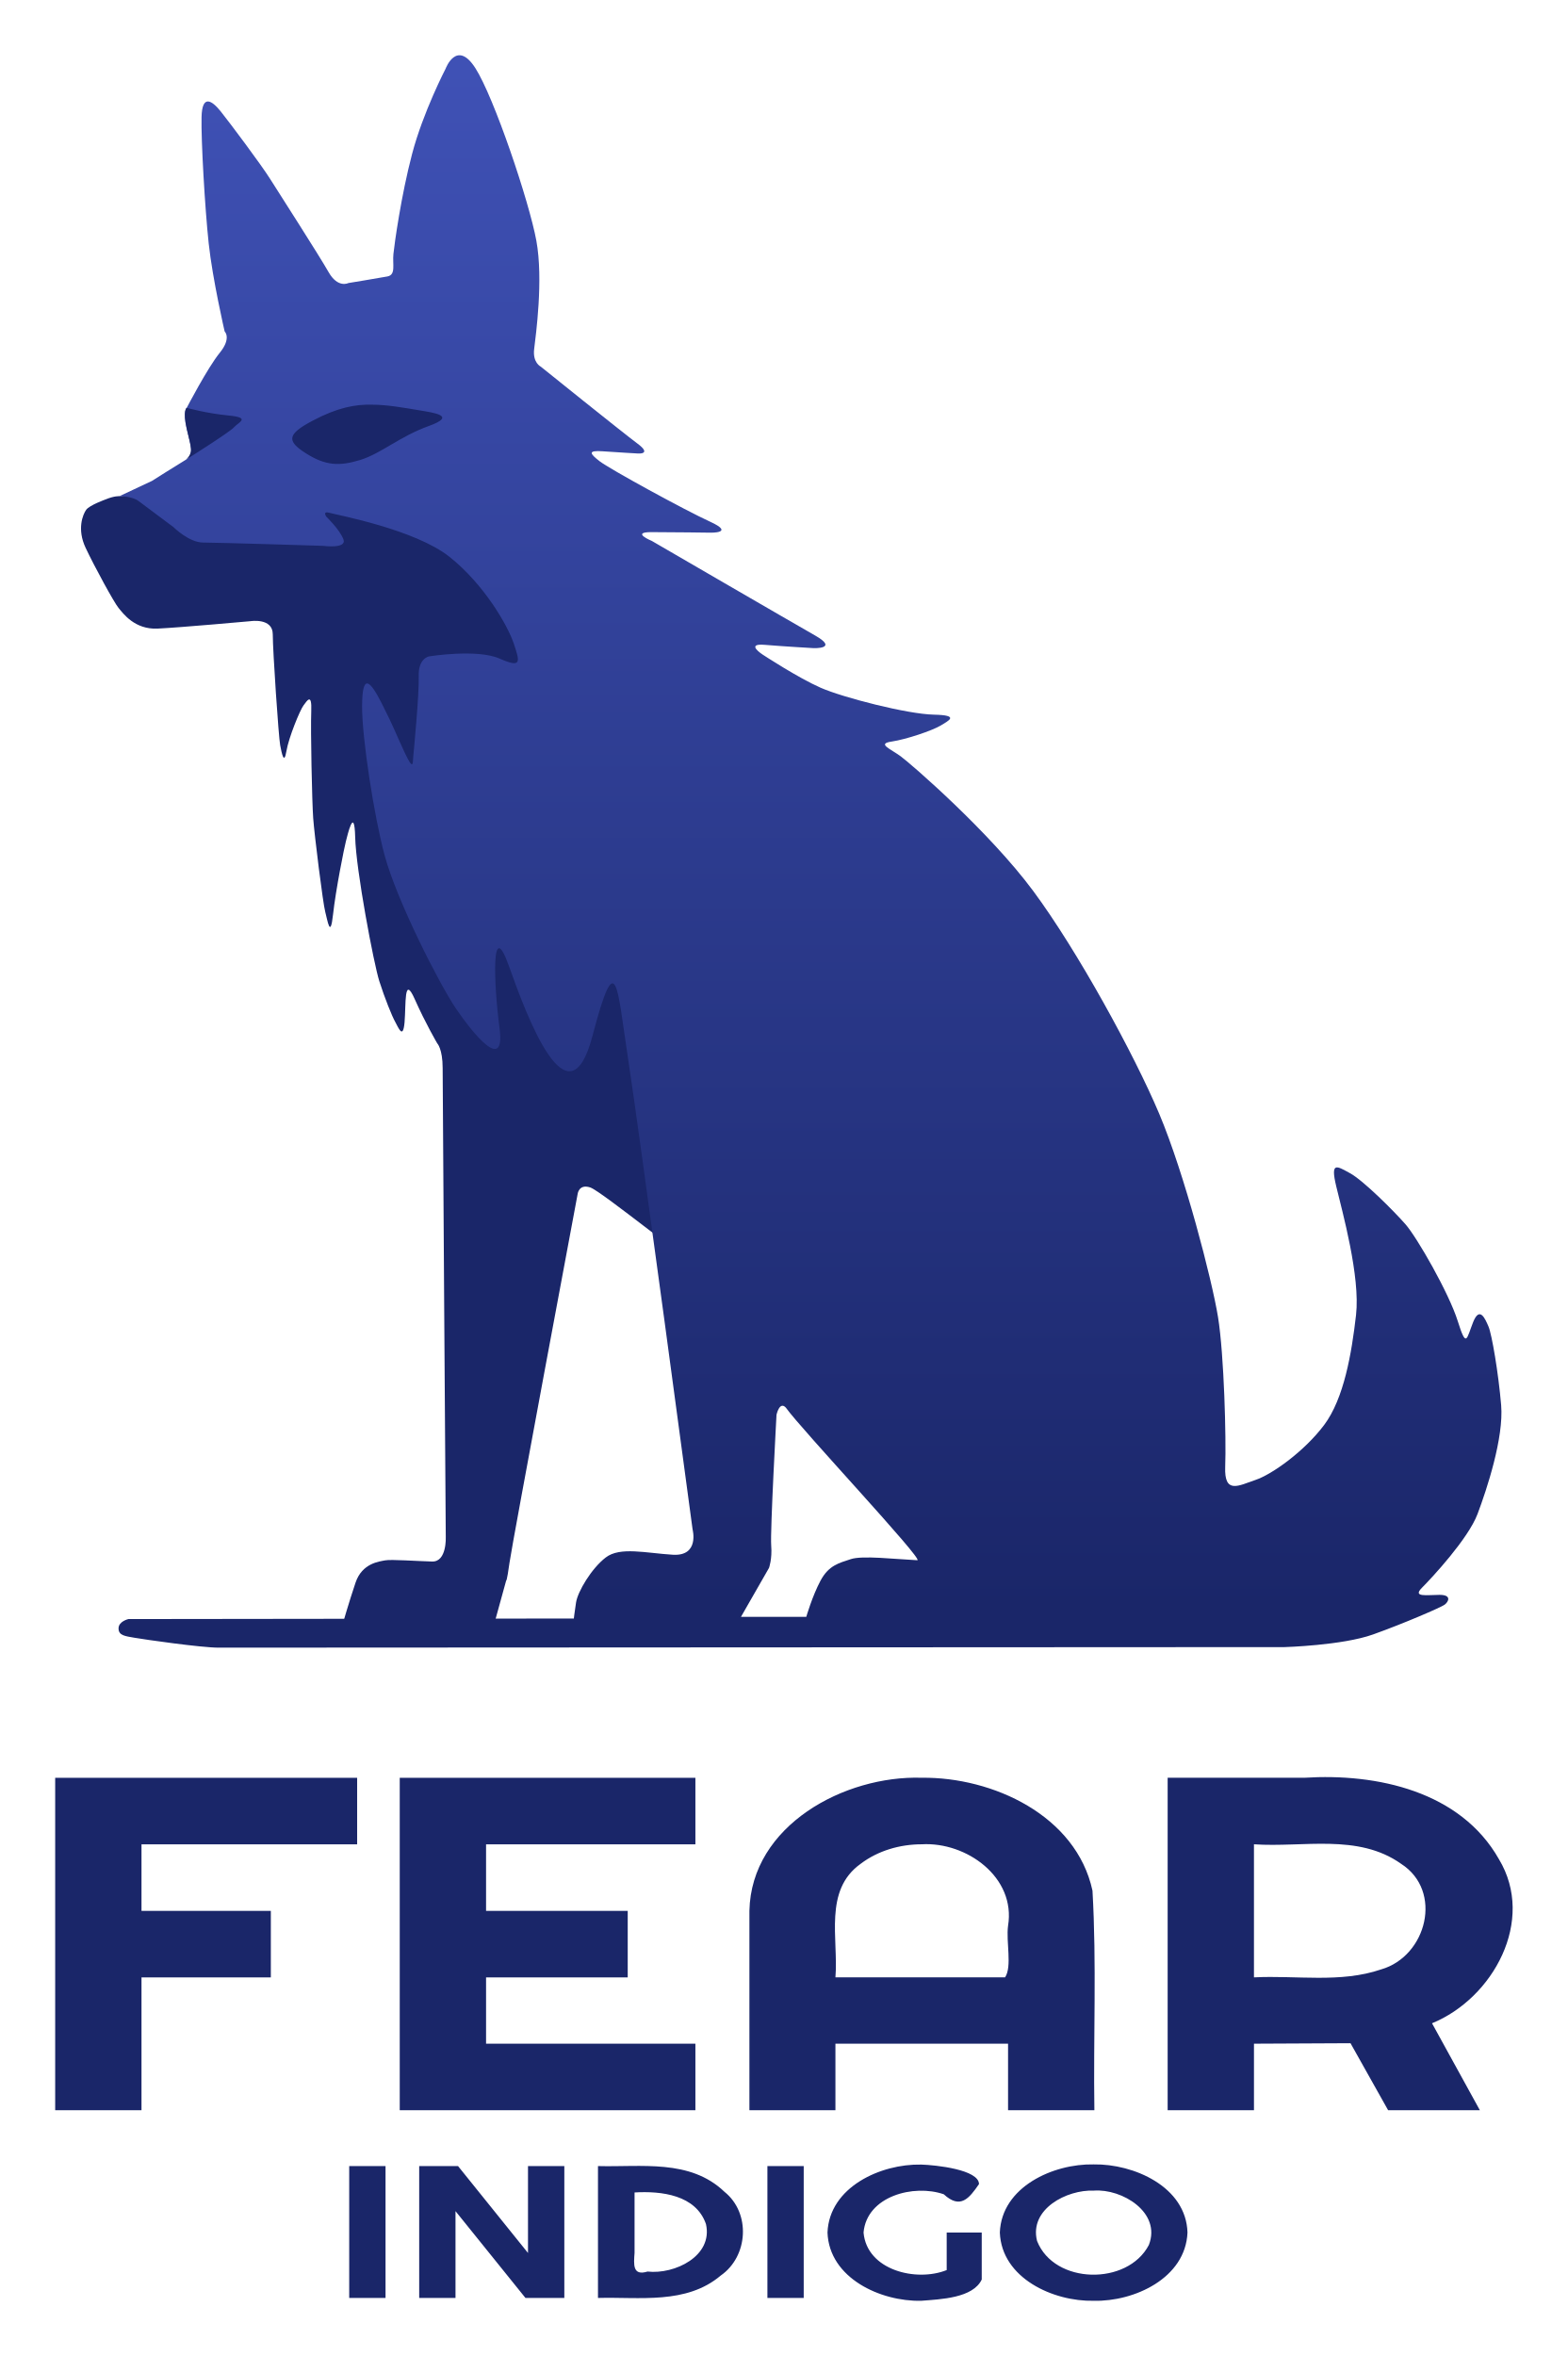
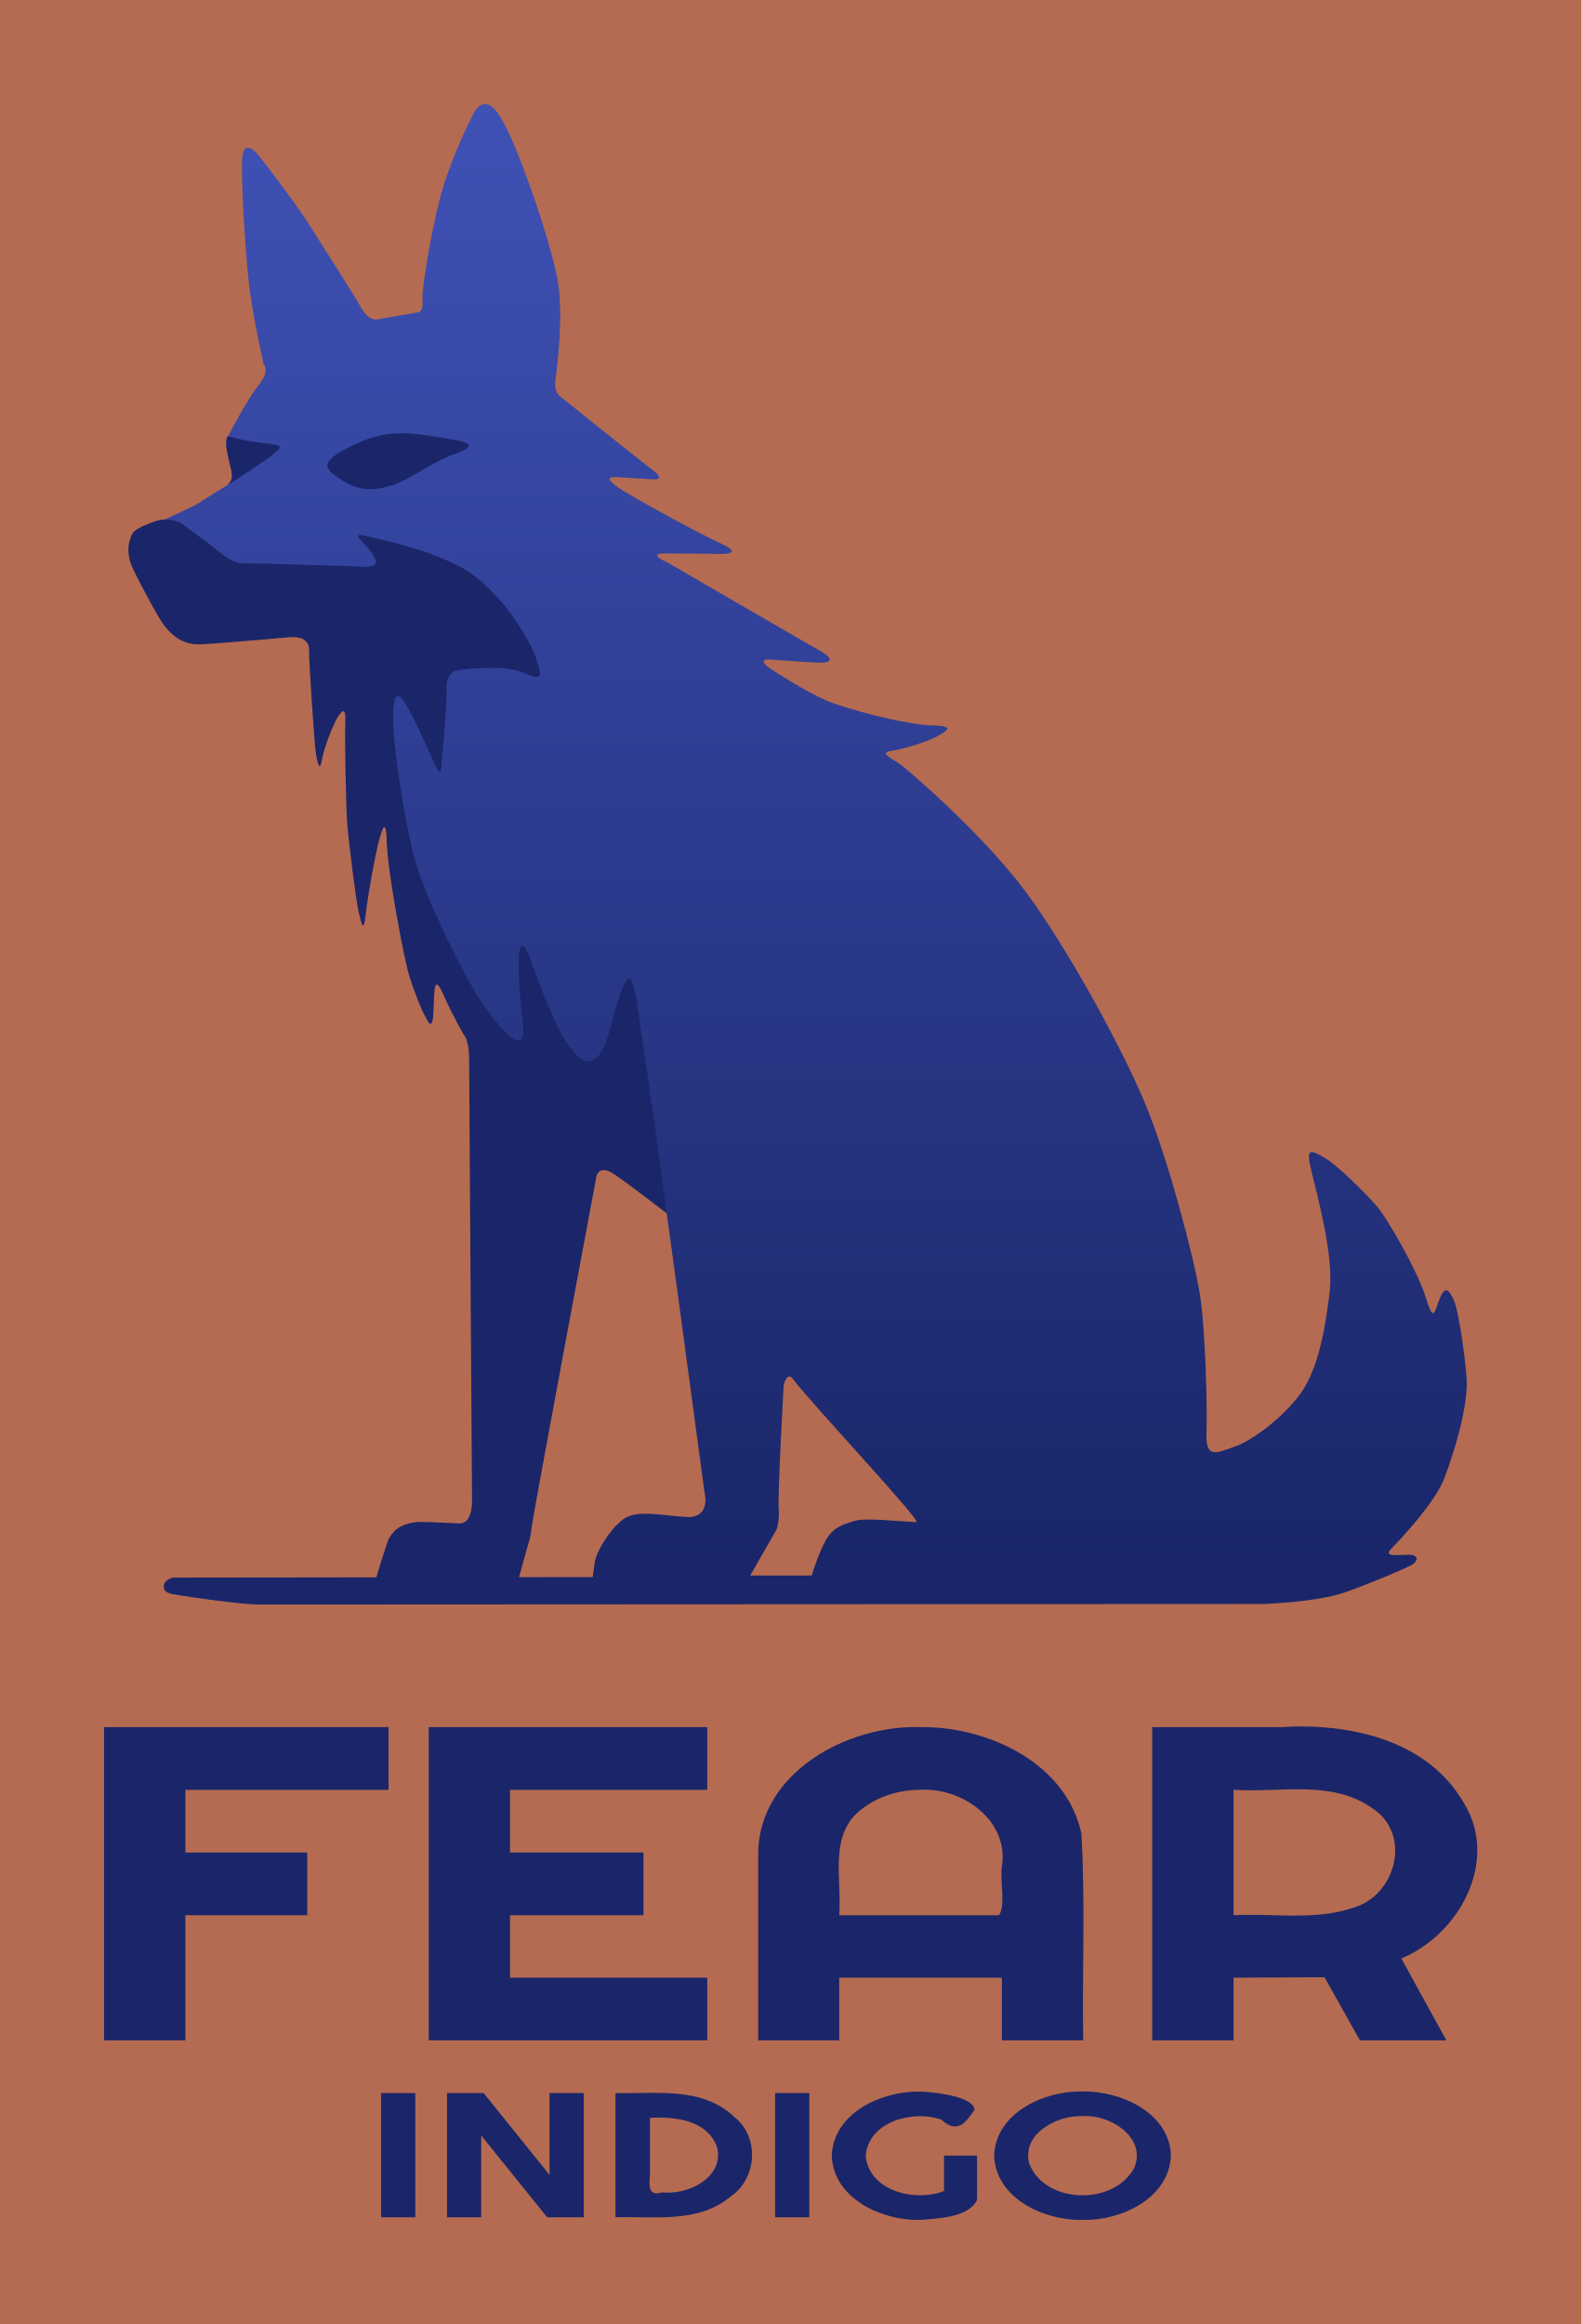
- <svg xmlns="http://www.w3.org/2000/svg" version="1.1" viewBox="0 0 141.94 213.27">
+ <svg xmlns="http://www.w3.org/2000/svg" version="1.1" viewBox="0 0 151.95 223.27">
  <defs>
    <linearGradient id="a" x1="137.31" x2="137.31" y1="66.193" y2="205.41" gradientUnits="userSpaceOnUse">
      <stop stop-color="#3f51b5" offset="0" />
      <stop stop-color="#1a2669" offset="1" />
    </linearGradient>
  </defs>
-   <g transform="translate(-96.964 -59.984)">
+   <g transform="translate(5 5)">
+     <rect x="-5" y="-5" width="151.95" height="223.27" fill="#b56b51" stroke-width="0" />
+   </g>
+   <g transform="translate(-91.964 -54.984)">
    <path d="m106.53 105.19s-1.468 0.523-1.767 0.946c-0.299 0.423-0.846 1.742-0.05 3.434 0.796 1.692 2.588 4.977 2.986 5.45 0.398 0.473 1.443 1.966 3.534 1.866 2.09-0.1 8.411-0.672 8.411-0.672s2.014-0.323 2.014 1.19 0.528 9.291 0.669 10.03c0.141 0.739 0.352 1.83 0.563 0.563 0.211-1.267 1.232-3.73 1.548-4.153 0.317-0.422 0.774-1.196 0.704 0.528-0.07 1.724 0.07 8.2 0.176 9.678 0.106 1.478 0.88 7.707 1.091 8.481s0.458 2.499 0.704 0.246c0.246-2.252 1.021-6.088 1.161-6.616s0.774-3.343 0.845-0.387c0.07 2.956 1.689 11.473 2.182 13.021s1.161 3.203 1.443 3.695c0.282 0.493 0.704 1.654 0.845 0.035s-0.07-4.329 0.915-2.111c0.985 2.217 2.041 4.012 2.041 4.012s0.493 0.493 0.493 2.252c0 1.76 0.282 42.442 0.282 42.442s0.106 2.252-1.232 2.217c-1.337-0.035-3.73-0.211-4.258-0.106-0.528 0.106-2.076 0.246-2.675 2.006-0.598 1.76-1.232 3.977-1.232 3.977l13.584 0.493 1.28-4.646s0.05 0.199 0.299-1.593c0.249-1.792 6.171-33.395 6.171-33.395s0.1-0.946 1.145-0.597c1.045 0.348 9.531 7.309 10.377 7.458-2.016-66.363-21.231-72.843-53.001-70.035 0 0-0.451-0.04-1.248 0.291z" fill="#1a2669" stroke-width="0" />
  </g>
-   <g transform="translate(-96.964 -59.984)">
+   <g transform="translate(-91.964 -54.984)">
    <path d="m180.01 201.22c-2.041-0.1-4.977-0.448-6.022-0.1-1.045 0.348-1.991 0.547-2.737 1.941-0.747 1.393-1.294 3.285-1.294 3.285h-5.913l2.538-4.429s0.299-0.796 0.199-2.041c-0.1-1.244 0.481-11.824 0.481-11.824s0.274-1.269 0.846-0.647c1.371 1.941 12.506 13.787 11.902 13.814zm-69.29-97.702-2.946 1.381s1.132-9e-3 1.73 0.438c0.597 0.448 3.169 2.366 3.169 2.366s1.393 1.393 2.688 1.393 10.85 0.299 10.85 0.299 2.19 0.299 1.841-0.597c-0.348-0.896-1.543-2.041-1.543-2.041s-0.398-0.547 0.299-0.348c0.697 0.199 7.714 1.493 10.85 3.982 3.135 2.489 5.276 6.221 5.823 7.864s0.747 2.24-1.294 1.344c-2.041-0.896-6.37-0.199-6.37-0.199s-0.995 0.149-0.946 1.792c0.05 1.642-0.448 6.769-0.498 7.316-0.05 0.547 0.038 1.344-0.796-0.448-0.835-1.792-0.91-2.145-2.041-4.38s-1.773-2.698-1.792 0.199c-0.019 2.897 1.098 10.057 2.041 13.537 1.119 4.134 4.977 11.696 6.47 13.886s4.479 5.923 3.932 1.742-0.747-10.103 0.846-5.624 5.367 14.71 7.565 6.349c2.197-8.361 2.22-4.469 3.229 2.07 1.01 6.539 5.838 42.594 5.838 42.594s0.647 2.439-1.792 2.289c-2.439-0.149-4.778-0.747-6.072 0.249-1.294 0.995-2.538 3.086-2.688 4.081s-0.199 1.443-0.199 1.443l-40.322 0.05s-0.896 0.199-0.896 0.846 0.597 0.697 1.443 0.846c0.846 0.149 6.022 0.896 7.615 0.896 1.593 0 96.502-0.05 96.502-0.05s5.226-0.149 8.013-1.145 6.122-2.439 6.47-2.688c0.348-0.249 0.697-0.896-0.448-0.896s-2.489 0.249-1.593-0.647c0.896-0.896 4.181-4.429 5.027-6.669 0.846-2.24 2.389-6.918 2.14-9.854-0.249-2.936-0.846-6.42-1.145-7.117-0.299-0.697-0.796-1.891-1.393-0.398-0.597 1.493-0.597 2.439-1.393-0.1-0.796-2.538-3.683-7.565-4.728-8.759-1.045-1.194-3.832-3.982-5.027-4.628-1.194-0.647-1.792-1.095-1.244 1.194s2.19 8.162 1.792 11.646c-0.398 3.484-1.095 7.565-2.887 9.954s-4.728 4.479-6.221 4.977c-1.493 0.498-2.837 1.344-2.737-1.194 0.1-2.538-0.1-10.153-0.647-13.537-0.547-3.384-3.036-12.99-5.325-18.415s-7.416-14.781-11.397-20.156-11.049-11.497-11.994-12.193c-0.946-0.697-2.19-1.145-0.846-1.344 1.344-0.199 3.683-0.995 4.429-1.443s1.792-0.946-0.597-0.995c-2.389-0.05-8.212-1.543-10.252-2.439-2.041-0.896-5.226-2.986-5.226-2.986s-1.642-1.045 0.149-0.896c1.792 0.149 4.429 0.299 4.429 0.299s2.339 0.1 0.149-1.145c-2.19-1.244-14.781-8.56-14.781-8.56s-1.941-0.796-0.05-0.796c1.891 0 5.375 0.05 5.375 0.05s2.24 0.05-0.05-0.995c-2.289-1.045-9.108-4.778-10.004-5.475-0.896-0.697-1.095-0.995 0.299-0.896 1.393 0.1 3.185 0.199 3.185 0.199s1.294 0.1-0.05-0.896c-1.344-0.995-8.759-6.968-8.759-6.968s-0.747-0.348-0.597-1.593c0.149-1.244 0.846-6.271 0.199-9.805-0.647-3.534-3.832-12.99-5.524-15.628s-2.688 0.05-2.688 0.05-2.041 3.932-3.036 7.714c-0.995 3.783-1.593 8.112-1.692 9.058-0.1 0.946 0.249 1.891-0.547 2.041-0.796 0.149-3.534 0.597-3.534 0.597s-0.946 0.498-1.792-0.995c-0.846-1.493-4.429-7.067-5.276-8.411-0.846-1.344-3.683-5.126-4.479-6.122s-1.692-1.593-1.742 0.498c-0.05 2.09 0.299 8.212 0.647 11.447 0.348 3.235 1.443 7.963 1.443 7.963s0.647 0.597-0.448 1.941c-1.095 1.344-2.986 4.977-2.986 4.977s-0.37 0.306 0 1.891c0.408 1.752 0.697 2.339-0.05 2.787-0.747 0.448-3.097 1.936-3.097 1.936z" fill="url(#a)" stroke-width="0" />
  </g>
-   <g transform="translate(-96.964 -59.984)">
+   <g transform="translate(-91.964 -54.984)">
    <path d="m101.96 220.91v30.094h7.814v-12.023h11.709v-6.023h-11.709v-6.023h19.523v-6.023h-27.338zm31.193 0v30.094h26.766v-6.021h-18.951v-6.002h12.824v-6.023h-12.824v-6.023h18.951v-6.023h-26.766zm47.258 0c-6.986-0.224-15.438 4.303-15.602 12.047v18.047h7.787v-6.021h15.629v6.021h7.814c-0.1-6.622 0.21-13.27-0.172-19.876-1.474-6.807-9.039-10.294-15.457-10.218zm22.262 0v30.094h7.814v-6.021c2.913-0.014 5.827-0.029 8.74-0.043 1.135 2.022 2.269 4.043 3.404 6.064h8.305c-1.443-2.623-2.887-5.246-4.33-7.869 5.537-2.267 9.399-9.312 6.059-14.852-3.486-6.156-11.047-7.789-17.612-7.373-4.127 0-8.254 1e-5 -12.381 2e-5zm-22.262 6.023c4.053-0.235 8.536 2.986 7.814 7.377-0.197 1.45 0.384 3.677-0.271 4.67h-15.358c0.285-3.495-1.091-7.873 2.287-10.283 1.57-1.193 3.569-1.764 5.527-1.764zm30.076 0c4.456 0.308 9.417-1.001 13.316 1.764 3.838 2.463 2.324 8.366-1.793 9.558-3.696 1.266-7.684 0.525-11.524 0.725v-12.047z" fill="#1a2669" />
  </g>
-   <g transform="translate(-96.964 -59.984)">
+   <g transform="translate(-91.964 -54.984)">
    <path d="m195.98 255.91c-3.651-0.077-8.341 2.026-8.5 6.168 0.162 4.14 4.846 6.257 8.5 6.178 3.661 0.086 8.315-2.041 8.488-6.178-0.121-4.16-4.885-6.229-8.488-6.168zm-15.625 0.016c-3.643-0.077-8.31 2.025-8.477 6.152 0.153 4.139 4.824 6.258 8.477 6.178 1.794-0.14 4.695-0.246 5.486-1.926v-4.252h-3.172v3.398c-2.749 1.103-7.231 0.02-7.527-3.398 0.29-3.3 4.556-4.407 7.264-3.463 1.498 1.379 2.291 0.382 3.187-0.922-5e-3 -1.31-3.899-1.727-5.238-1.768zm-51.777 0.135v11.938h3.289v-11.938h-3.289zm6.336 0v11.938h3.287v-7.859c2.111 2.62 4.223 5.24 6.334 7.859h3.518v-11.938h-3.289v7.867c-2.111-2.622-4.223-5.245-6.334-7.867h-3.516zm16.186 0v11.938c3.768-0.104 7.992 0.614 11.115-2.03 2.493-1.733 2.732-5.657 0.334-7.58-3.116-2.988-7.541-2.22-11.449-2.328zm15.338 0v11.938h3.287v-11.938h-3.287zm29.543 2.223c2.571-0.197 6.137 1.982 4.991 4.918-1.924 3.698-8.566 3.594-10.123-0.363-0.728-2.893 2.71-4.655 5.132-4.555zm-41.57 0.166c2.427-0.145 5.551 0.217 6.465 2.862 0.657 2.904-2.846 4.574-5.29 4.298-1.377 0.421-1.247-0.664-1.175-1.692v-5.469z" fill="#1a2669" />
  </g>
-   <g transform="translate(-96.964 -59.984)">
+   <g transform="translate(-91.964 -54.984)">
    <path d="m113.82 101.58s3.959-2.485 4.334-2.923 1.586-0.863-0.5-1.062c-2.027-0.194-3.785-0.693-3.785-0.693s-0.384 0.174 0 1.891c0.384 1.717 0.638 2.089-0.05 2.787zm16.85-4.964c1.359 0.01 2.786 0.264 4.196 0.5s3.501 0.503 0.897 1.438-4.315 2.497-6.194 3.069-3.123 0.528-4.911-0.604c-1.788-1.132-1.676-1.738 0.593-2.944 2.268-1.206 3.897-1.5 5.42-1.459z" fill="#1a2669" stroke-width="0" />
  </g>
</svg>
